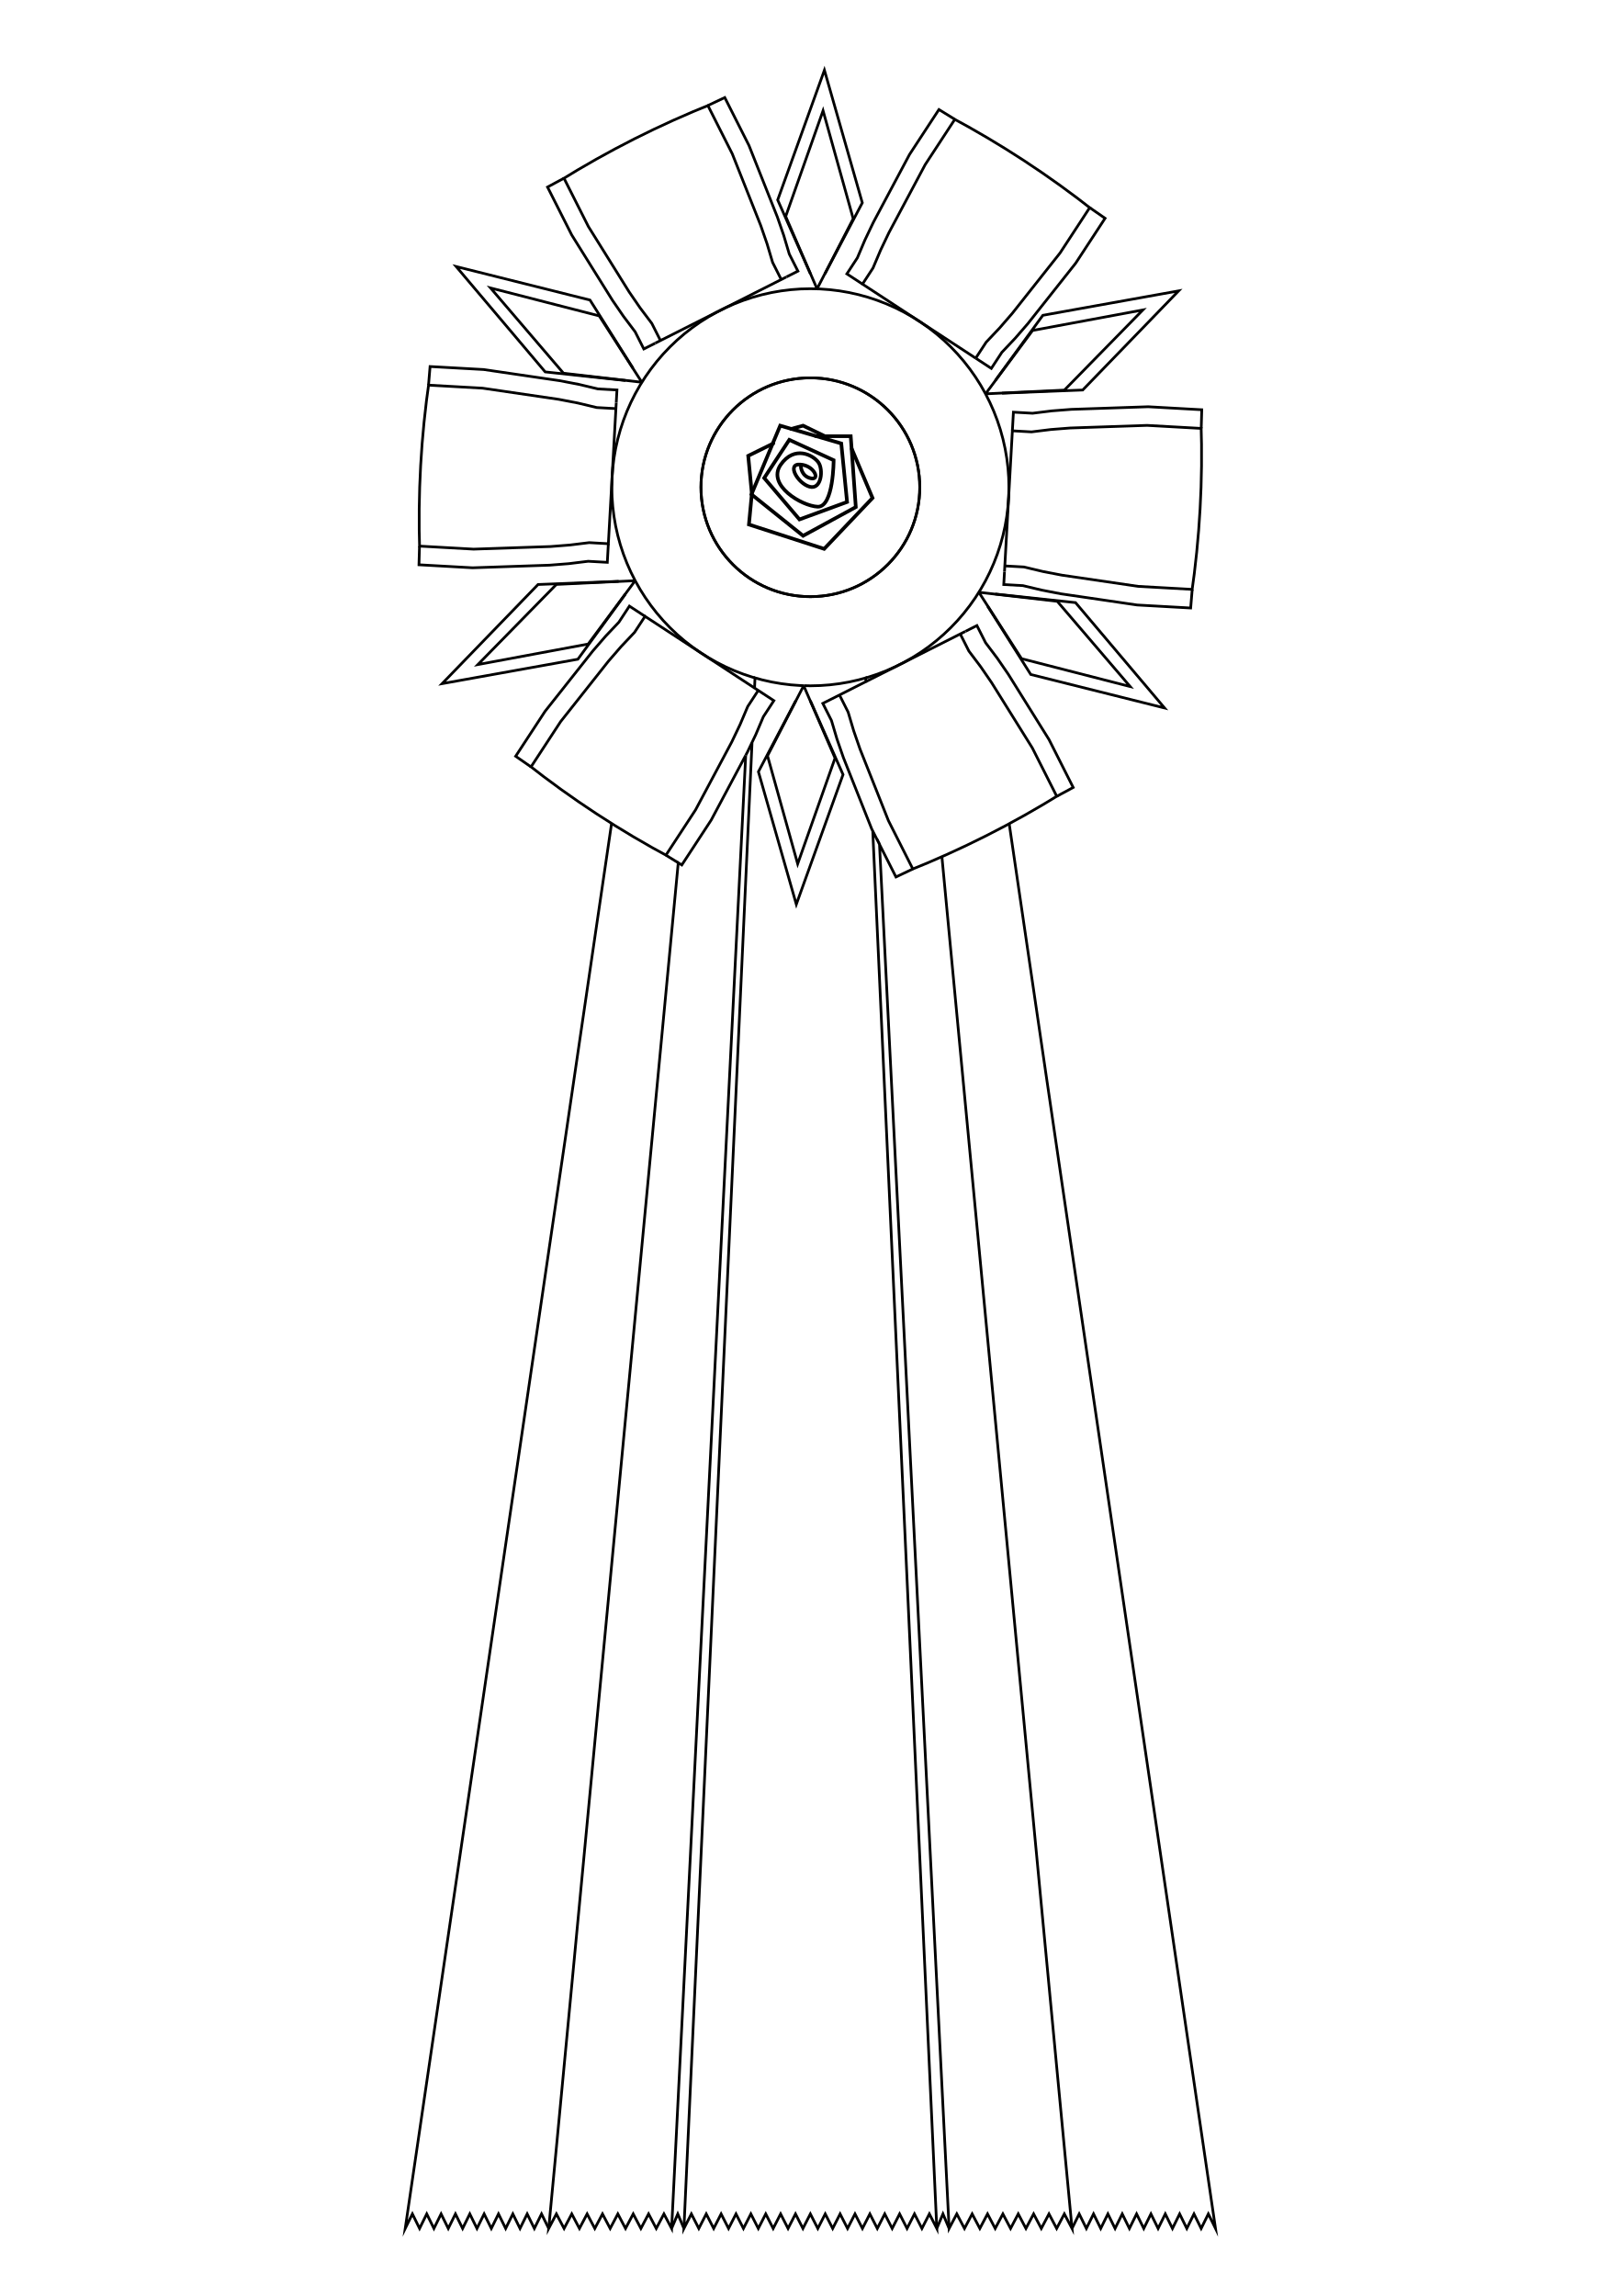
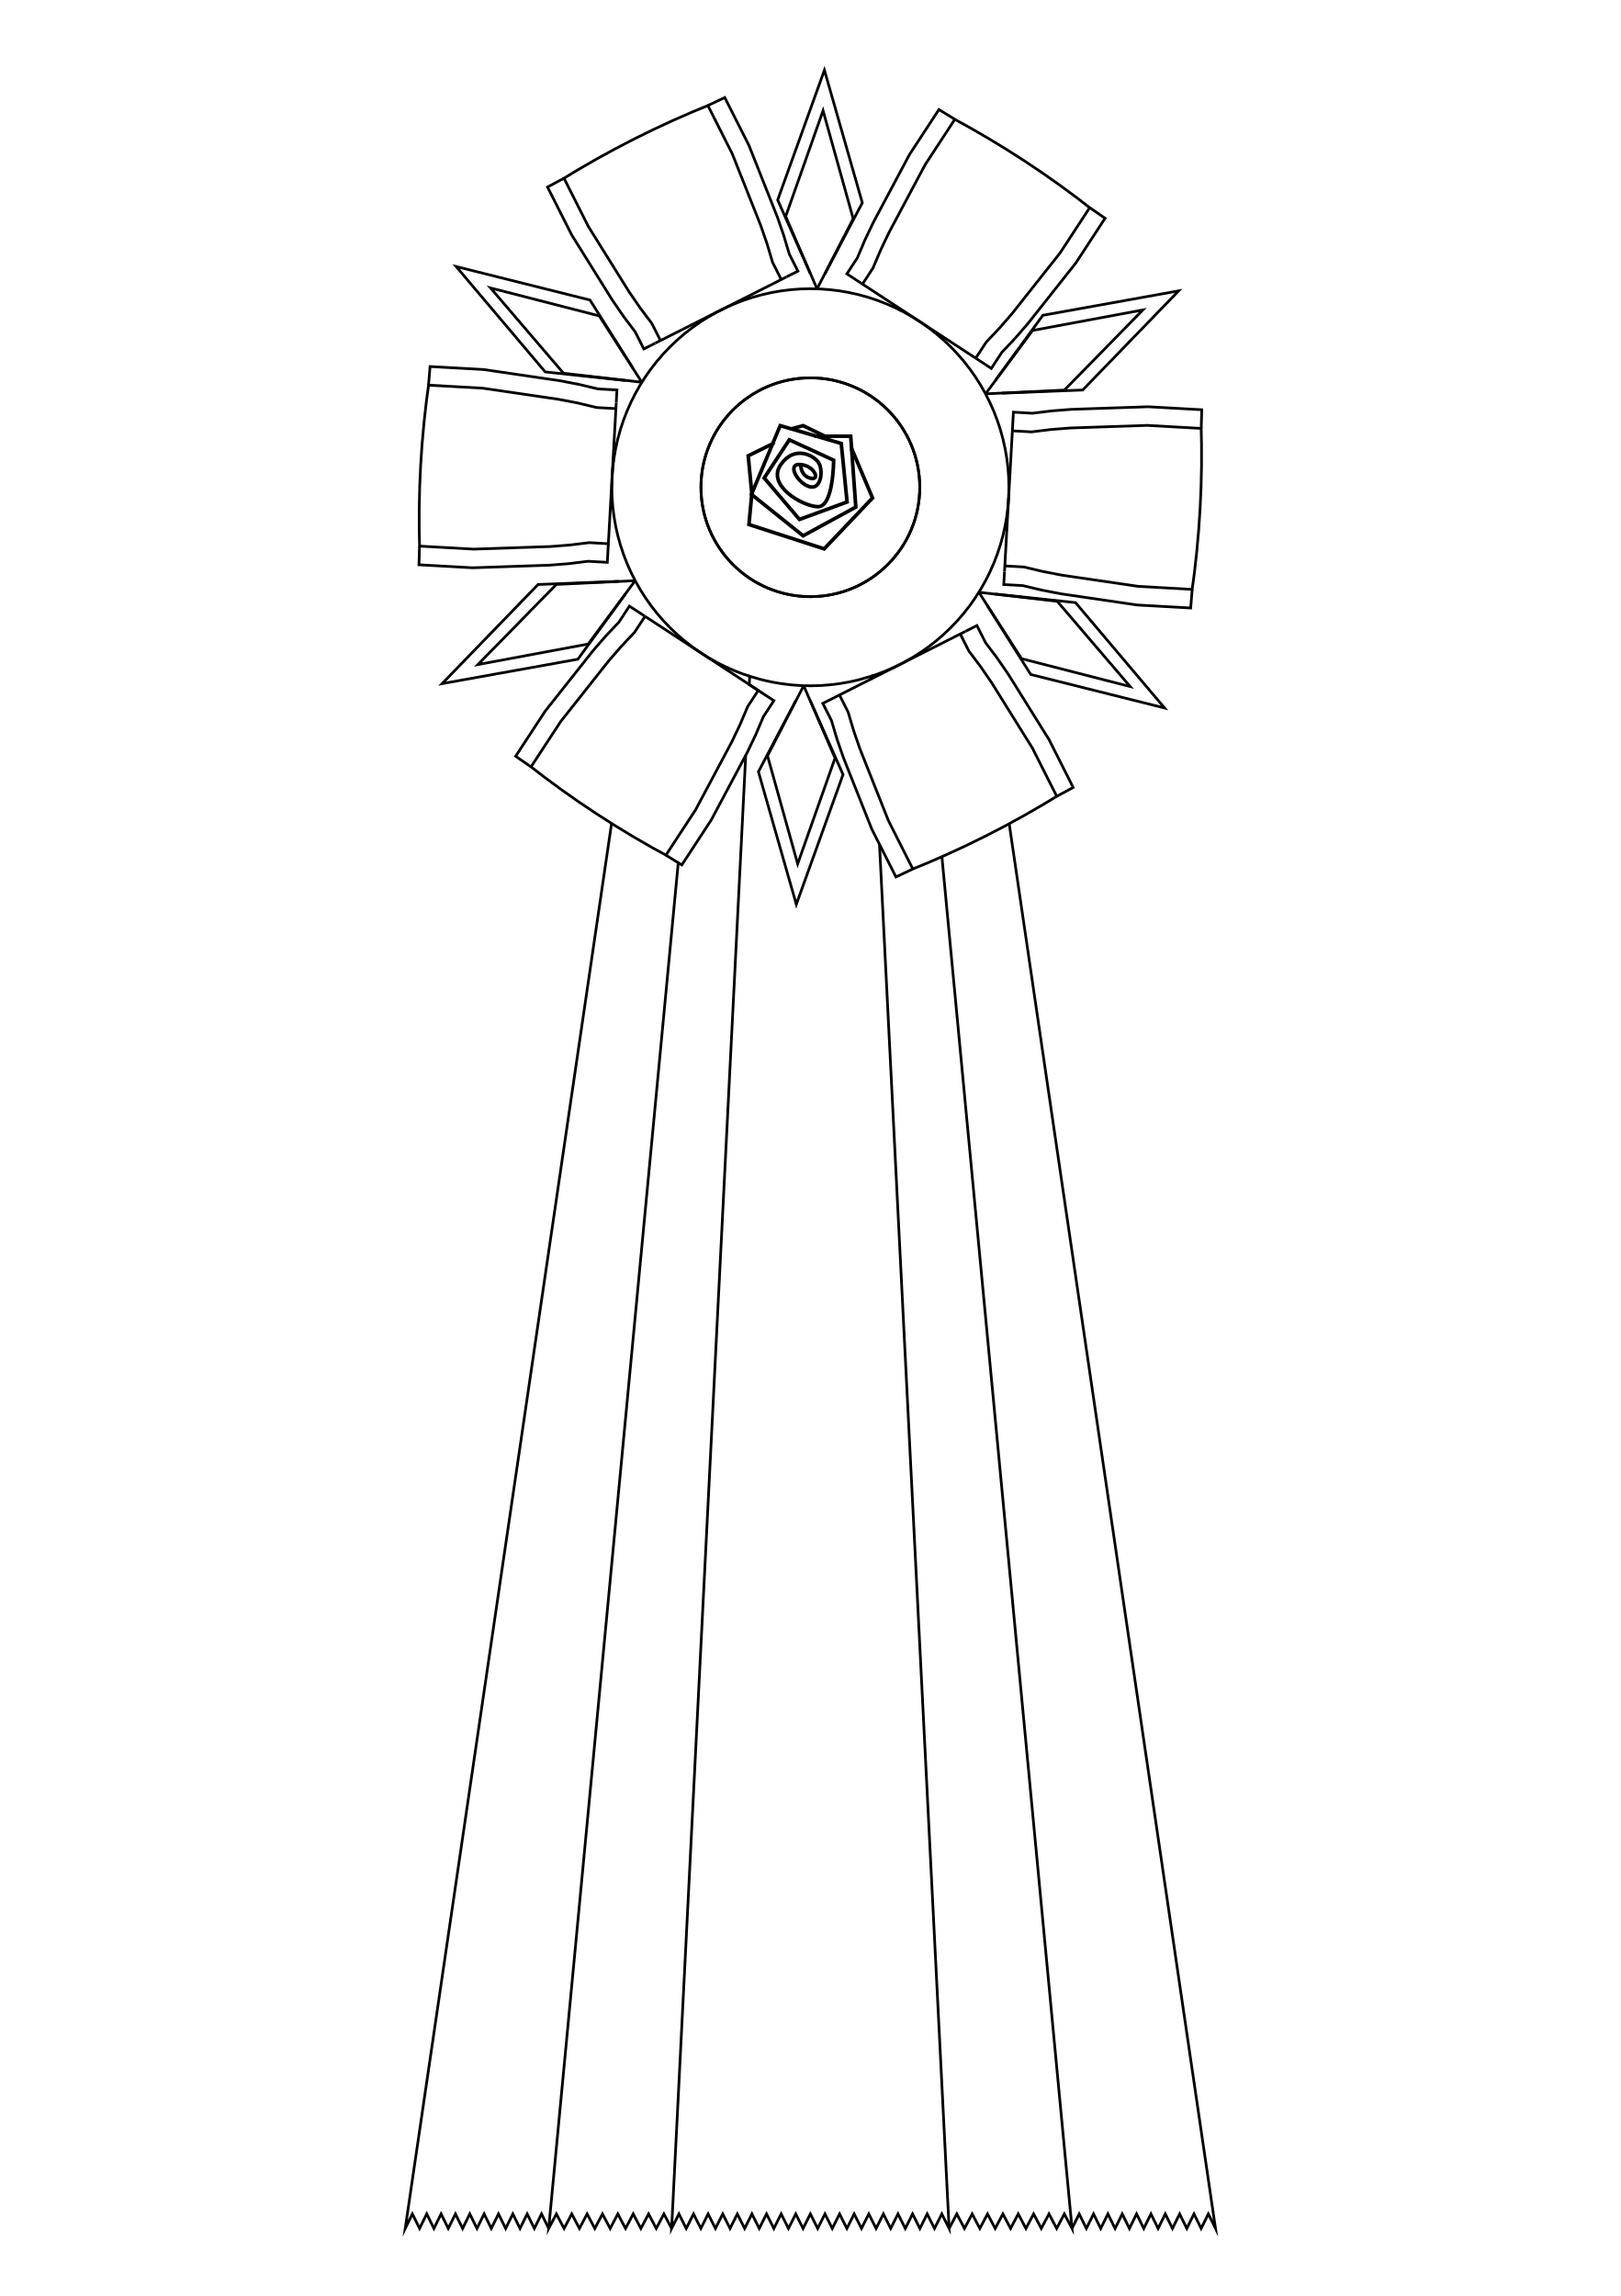
<svg xmlns="http://www.w3.org/2000/svg" xmlns:xlink="http://www.w3.org/1999/xlink" version="1.1" x="0px" y="0px" viewBox="0 0 600 850" style="enable-background:new 0 0 600 850;" xml:space="preserve">
  <style type="text/css">
.st4{fill:none;stroke:#000000;stroke-linecap:round;stroke-miterlimit:10;}
.st0_1{fill:none;}
.st0_2_pattern{fill:none;}
.st0_2{fill:none;}
.st0_3{fill:none;}
.st6{fill:none;stroke:#000000;stroke-miterlimit:10;}
.st1_1{fill:none;}
.st1_2_pattern{fill:none;}
.st1_2{fill:none;}
.st1_3{fill:none;}
.st2_1{fill:none;}
.st2_3{fill:none;}
.st_circel{fill:none;stroke:#000000;stroke-miterlimit:10;}
</style>
  <g id="Layer_1">
    <polygon class="st0_1" points="150.015,825 152.671,819.617 155.327,825 157.983,819.617 160.639,825 163.295,819.617 165.951,825 168.607,819.617 171.263,825 173.919,819.617 176.575,825 179.231,819.617 181.887,825 184.543,819.617 187.199,825 189.855,819.617 192.511,825 195.166,819.617 197.822,825 200.478,819.617 203.134,825 251.089,319.412 246.53,316.579 241.38,313.757 234.444,309.753 226.408,304.834" />
-     <polygon class="st0_1" points="278.409,274.846 276.065,279.619 248.635,825 250.915,819.617 253.194,825" />
-     <polygon class="st0_1" points="346.806,825 349.085,819.617 351.365,825 325.593,312.596 323.095,307.649" />
    <polygon class="st0_1" points="396.866,825 399.522,819.617 402.178,825 404.834,819.617 407.489,825 410.145,819.617 412.801,825 415.457,819.617 418.113,825 420.769,819.617 423.425,825 426.081,819.617 428.737,825 431.393,819.617 434.049,825 436.705,819.617 439.361,825 442.017,819.617 444.673,825 447.329,819.617 449.985,825 373.607,304.939 365.141,309.373 357.962,312.898 348.695,317.14" />
    <polygon class="st1_1" points="362.379,219.262 371.326,220.22 380.273,221.179 389.219,222.137 398.166,223.096 403.659,229.597 409.152,236.097 414.645,242.599 420.137,249.1 425.631,255.6 431.123,262.101 422.867,260.035 414.612,257.967 406.355,255.901 398.099,253.834 389.844,251.766 381.587,249.7 376.785,242.09 371.983,234.481 367.181,226.871" />
    <polygon class="st1_1" points="297.525,253.847 301.168,262.075 304.811,270.302 308.455,278.529 312.098,286.757 309.214,294.764 306.331,302.772 303.447,310.779 300.563,318.786 297.681,326.794 294.797,334.801 292.458,326.618 290.121,318.435 287.783,310.251 285.444,302.068 283.107,293.884 280.769,285.701 284.958,277.738 289.147,269.774 293.336,261.811" />
    <polygon class="st1_1" points="235.146,214.974 229.842,222.243 224.539,229.512 219.235,236.781 213.932,244.05 205.555,245.556 197.179,247.064 188.803,248.57 180.426,250.076 172.05,251.583 163.673,253.089 169.591,246.972 175.51,240.857 181.427,234.74 187.345,228.623 193.264,222.507 199.181,216.39 208.173,216.036 217.164,215.682 226.155,215.328" />
    <polygon class="st1_1" points="237.621,141.516 228.674,140.558 219.727,139.599 210.781,138.641 201.834,137.682 196.341,131.181 190.848,124.681 185.355,118.179 179.863,111.678 174.369,105.178 168.877,98.677 177.133,100.743 185.388,102.811 193.645,104.877 201.901,106.944 210.156,109.012 218.413,111.078 223.215,118.688 228.017,126.297 232.819,133.907" />
    <polygon class="st1_1" points="302.475,106.931 298.832,98.703 295.189,90.476 291.545,82.249 287.902,74.021 290.786,66.014 293.669,58.006 296.553,49.999 299.437,41.992 302.319,33.984 305.203,25.977 307.542,34.16 309.879,42.343 312.217,50.527 314.556,58.71 316.893,66.894 319.231,75.077 315.042,83.04 310.853,91.004 306.664,98.967" />
    <polygon class="st1_1" points="364.854,145.804 370.158,138.535 375.461,131.266 380.765,123.997 386.068,116.728 394.445,115.222 402.821,113.714 411.197,112.208 419.574,110.702 427.95,109.195 436.327,107.689 430.409,113.806 424.49,119.921 418.573,126.038 412.655,132.155 406.736,138.271 400.819,144.388 391.827,144.742 382.836,145.096 373.845,145.45" />
    <polygon class="st1_1" points="371.985,209.504 379.074,209.901 386.091,211.576 393.126,212.931 400.179,213.966 407.233,215.002 414.286,216.038 421.339,217.073 428.428,217.47 435.517,217.867 441.36,218.194 440.788,225.084 435.13,224.767 428.041,224.37 420.952,223.974 413.899,222.938 406.846,221.902 399.793,220.867 392.74,219.831 385.705,218.476 378.687,216.802 371.598,216.405" />
    <polygon class="st1_1" points="375.172,152.592 382.261,152.989 389.421,152.108 396.564,151.547 403.688,151.306 410.813,151.064 417.938,150.822 425.062,150.58 432.151,150.977 439.24,151.374 444.898,151.691 444.697,158.602 438.854,158.274 431.765,157.877 424.676,157.481 417.551,157.722 410.426,157.964 403.302,158.206 396.177,158.448 389.035,159.009 381.874,159.889 374.785,159.492" />
    <polygon class="st1_1" points="310.778,257.287 313.978,263.625 316.037,270.539 318.381,277.31 321.011,283.936 323.641,290.562 326.27,297.188 328.9,303.814 332.101,310.151 335.301,316.489 337.939,321.713 331.687,324.663 329.132,319.604 325.932,313.267 322.731,306.929 320.101,300.303 317.472,293.677 314.842,287.051 312.212,280.425 309.868,273.655 307.809,266.74 304.609,260.403" />
    <polygon class="st1_1" points="361.659,231.591 364.859,237.929 369.202,243.69 373.259,249.595 377.031,255.644 380.803,261.693 384.574,267.742 388.346,273.792 391.547,280.129 394.747,286.467 397.302,291.525 391.217,294.806 388.579,289.582 385.378,283.245 382.177,276.907 378.406,270.858 374.634,264.809 370.862,258.759 367.09,252.71 363.033,246.805 358.69,241.044 355.49,234.707" />
    <polygon class="st1_1" points="238.793,228.172 234.905,234.113 229.946,239.353 225.255,244.768 220.831,250.358 216.408,255.949 211.984,261.539 207.561,267.129 203.673,273.07 199.785,279.011 196.58,283.907 190.899,279.967 194.002,275.226 197.89,269.285 201.778,263.345 206.202,257.754 210.625,252.164 215.049,246.574 219.472,240.983 224.163,235.568 229.122,230.328 233.01,224.387" />
    <polygon class="st1_1" points="286.487,259.388 282.599,265.329 279.781,271.97 276.696,278.436 273.343,284.727 269.99,291.018 266.637,297.309 263.284,303.6 259.396,309.541 255.508,315.482 252.404,320.223 246.52,316.594 249.725,311.697 253.613,305.756 257.501,299.816 260.854,293.525 264.207,287.234 267.56,280.943 270.913,274.652 273.999,268.185 276.816,261.544 280.705,255.603" />
    <polygon class="st1_1" points="228.015,151.274 220.926,150.877 213.909,149.202 206.874,147.847 199.821,146.812 192.767,145.776 185.714,144.74 178.661,143.705 171.572,143.308 164.483,142.911 158.64,142.584 159.212,135.694 164.87,136.011 171.959,136.408 179.048,136.804 186.101,137.84 193.154,138.876 200.207,139.911 207.26,140.947 214.295,142.302 221.313,143.976 228.402,144.373" />
    <polygon class="st1_1" points="224.828,208.186 217.739,207.789 210.579,208.67 203.436,209.231 196.312,209.472 189.187,209.714 182.062,209.956 174.938,210.198 167.849,209.801 160.76,209.404 155.102,209.087 155.303,202.176 161.146,202.504 168.235,202.901 175.324,203.297 182.449,203.056 189.574,202.814 196.698,202.572 203.823,202.33 210.965,201.769 218.126,200.889 225.215,201.286" />
    <polygon class="st1_1" points="289.222,103.491 286.022,97.153 283.963,90.239 281.619,83.468 278.989,76.842 276.359,70.216 273.73,63.59 271.1,56.964 267.899,50.627 264.699,44.289 262.061,39.065 268.313,36.115 270.868,41.174 274.068,47.511 277.269,53.849 279.899,60.475 282.528,67.101 285.158,73.727 287.788,80.353 290.132,87.123 292.191,94.038 295.391,100.375" />
    <polygon class="st1_1" points="238.341,129.187 235.141,122.849 230.798,117.088 226.741,111.183 222.969,105.134 219.197,99.085 215.426,93.036 211.654,86.986 208.453,80.649 205.253,74.311 202.698,69.253 208.783,65.972 211.421,71.196 214.622,77.533 217.823,83.871 221.594,89.92 225.366,95.969 229.138,102.019 232.91,108.068 236.967,113.973 241.31,119.734 244.51,126.071" />
    <polygon class="st1_1" points="361.207,132.606 365.095,126.665 370.054,121.425 374.745,116.01 379.169,110.42 383.592,104.829 388.016,99.239 392.439,93.649 396.327,87.708 400.215,81.767 403.42,76.871 409.101,80.811 405.998,85.552 402.11,91.493 398.222,97.433 393.798,103.024 389.375,108.614 384.951,114.204 380.528,119.795 375.837,125.21 370.878,130.45 366.99,136.391" />
    <polygon class="st1_1" points="313.513,101.39 317.401,95.449 320.219,88.808 323.304,82.342 326.657,76.051 330.01,69.76 333.363,63.469 336.716,57.178 340.604,51.237 344.492,45.296 347.596,40.555 353.48,44.184 350.275,49.081 346.387,55.022 342.499,60.962 339.146,67.253 335.793,73.544 332.44,79.835 329.087,86.126 326.001,92.593 323.184,99.234 319.295,105.175" />
    <path class="st2_1" d="M373.5,180.389a73.5,73.5,0,1,0,-147,0a73.5,73.5,0,1,0,147,0zM340.5,180.389a40.5,40.5,0,1,0,-81,0a40.5,40.5,0,1,0,81,0z" fill-rule="evenodd" />
  </g>
  <g id="Layer_3">
    <g id="Layer_3_2">
      <defs>
        <pattern id="image_st0_2_pattern" patternUnits="userSpaceOnUse" width="100" height="100">
          <image xlink:href="" x="0" y="0" width="100" height="100" />
        </pattern>
        <pattern id="image_st1_2_pattern" patternUnits="userSpaceOnUse" width="100" height="100">
          <image xlink:href="" x="0" y="0" width="100" height="100" />
        </pattern>
      </defs>
      <polygon class="st0_2_pattern" points="276.065,279.62 263.284,303.6 252.404,320.223 251.089,319.412 203.134,825 205.978,819.617 208.822,825 211.666,819.617 214.51,825 217.353,819.617 220.197,825 223.041,819.617 225.885,825 228.729,819.617 231.572,825 234.416,819.617 237.26,825 240.104,819.617 242.948,825 245.791,819.617 248.635,825" />
      <polygon class="st0_2_pattern" points="351.365,825 354.209,819.617 357.052,825 359.896,819.617 362.74,825 365.584,819.617 368.428,825 371.271,819.617 374.115,825 376.959,819.617 379.803,825 382.647,819.617 385.49,825 388.334,819.617 391.178,825 394.022,819.617 396.866,825 348.695,317.14 343.364,319.468 337.931,321.697 331.687,324.663 325.593,312.596" />
      <polygon class="st1_2_pattern" points="371.865,211.643 371.985,209.504 379.074,209.901 386.091,211.576 393.126,212.931 421.339,217.073 441.343,218.193 442.128,212.374 443.022,204.416 443.737,196.447 444.274,188.468 444.632,180.479 444.81,172.48 444.81,164.471 444.679,158.601 424.676,157.481 396.177,158.448 389.035,159.009 381.874,159.889 374.785,159.492" />
      <polygon class="st1_2_pattern" points="308.865,258.253 310.778,257.287 313.978,263.625 316.037,270.539 318.381,277.31 328.9,303.814 337.931,321.697 343.364,319.468 350.703,316.263 357.962,312.898 365.141,309.373 372.238,305.689 379.255,301.844 386.19,297.839 391.209,294.79 382.177,276.907 367.09,252.71 363.033,246.805 358.69,241.044 355.49,234.707 357.402,233.741" />
      <polygon class="st1_2_pattern" points="238.793,228.172 234.905,234.113 229.946,239.353 225.255,244.768 207.561,267.129 196.589,283.893 201.236,287.483 207.681,292.237 214.225,296.84 220.867,301.295 227.606,305.599 234.444,309.753 241.38,313.757 246.53,316.579 257.501,299.816 270.913,274.652 273.999,268.185 276.816,261.544 280.704,255.604" />
      <polygon class="st1_2_pattern" points="228.135,149.135 228.015,151.274 220.926,150.877 213.909,149.202 206.874,147.847 178.661,143.705 158.657,142.585 157.872,148.404 156.978,156.362 156.263,164.331 155.726,172.31 155.368,180.299 155.19,188.298 155.19,196.307 155.321,202.177 175.324,203.297 203.823,202.33 210.965,201.769 218.126,200.889 225.215,201.286" />
      <polygon class="st1_2_pattern" points="291.135,102.525 289.222,103.491 286.022,97.153 283.963,90.239 281.619,83.468 271.1,56.964 262.069,39.081 256.636,41.31 249.297,44.515 242.038,47.88 234.859,51.405 227.762,55.089 220.745,58.934 213.81,62.939 208.791,65.988 217.823,83.871 232.91,108.068 236.967,113.973 241.31,119.734 244.51,126.071 242.598,127.037" />
      <polygon class="st1_2_pattern" points="361.207,132.606 365.095,126.665 370.054,121.425 374.745,116.01 392.439,93.649 403.411,76.885 398.764,73.295 392.319,68.541 385.775,63.938 379.133,59.483 372.394,55.179 365.556,51.025 358.62,47.021 353.47,44.199 342.499,60.962 329.087,86.126 326.001,92.593 323.184,99.234 319.296,105.174" />
    </g>
    <g id="Layer_3_3">
-       <path class="st0_3" d="M322.731,306.929 312.212,280.425 309.868,273.655 307.809,266.74 304.609,260.403 320.56,252.347 320.496,250.956 317.859,251.686 314.339,252.477 310.785,253.093 307.204,253.535 303.606,253.8 300,253.889 296.394,253.8 292.796,253.535 289.215,253.093 285.661,252.477 282.141,251.686 279.504,250.956 279.332,254.706 286.487,259.388 282.599,265.329 279.781,271.97 278.409,274.846 253.194,825 255.948,819.617 258.701,825 261.454,819.617 264.207,825 266.961,819.617 269.714,825 272.467,819.617 275.221,825 277.974,819.617 280.727,825 283.48,819.617 286.234,825 288.987,819.617 291.74,825 294.493,819.617 297.247,825 300,819.617 302.753,825 305.507,819.617 308.26,825 311.013,819.617 313.766,825 316.52,819.617 319.273,825 322.026,819.617 324.779,825 327.533,819.617 330.286,825 333.039,819.617 335.793,825 338.546,819.617 341.299,825 344.052,819.617 346.806,825 323.095,307.649zM294.797,334.801 280.769,285.701 297.525,253.847 312.098,286.757z" fill-rule="evenodd" />
+       <path class="st0_3" d="M322.731,306.929 312.212,280.425 309.868,273.655 307.809,266.74 304.609,260.403 322.513,251.36 322.463,250.352 317.859,251.686 314.339,252.477 310.785,253.093 307.204,253.535 303.606,253.8 300,253.889 296.394,253.8 292.796,253.535 289.215,253.093 285.661,252.477 282.141,251.686 277.537,250.352 277.383,253.43 286.487,259.388 282.599,265.329 279.781,271.97 276.696,278.436 276.065,279.619 248.635,825 251.339,819.617 254.042,825 256.745,819.617 259.449,825 262.152,819.617 264.856,825 267.559,819.617 270.263,825 272.966,819.617 275.669,825 278.373,819.617 281.076,825 283.78,819.617 286.483,825 289.186,819.617 291.89,825 294.593,819.617 297.297,825 300,819.617 302.703,825 305.407,819.617 308.11,825 310.814,819.617 313.517,825 316.22,819.617 318.924,825 321.627,819.617 324.331,825 327.034,819.617 329.737,825 332.441,819.617 335.144,825 337.848,819.617 340.551,825 343.255,819.617 345.958,825 348.661,819.617 351.365,825 325.593,312.596zM294.797,334.801 280.769,285.701 297.525,253.847 312.098,286.757z" fill-rule="evenodd" />
      <polygon class="st1_3" points="362.379,219.262 369.634,220.099 376.889,220.936 384.144,221.773 391.399,222.61 395.898,227.87 400.397,233.129 404.896,238.389 409.395,243.649 413.894,248.908 418.393,254.168 411.689,252.447 404.985,250.725 398.281,249.004 391.577,247.282 384.874,245.56 378.17,243.839 374.222,237.695 370.274,231.55 366.327,225.406" />
      <polygon class="st1_3" points="297.525,253.847 300.427,260.549 303.33,267.25 306.233,273.952 309.135,280.654 306.829,287.18 304.525,293.706 302.219,300.232 299.913,306.758 297.608,313.284 295.302,319.81 293.44,313.143 291.58,306.477 289.719,299.81 287.857,293.144 285.997,286.478 284.136,279.811 287.483,273.32 290.83,266.829 294.177,260.338" />
      <polygon class="st1_3" points="235.146,214.974 230.793,220.839 226.441,226.704 222.088,232.568 217.736,238.433 210.931,239.699 204.127,240.966 197.322,242.232 190.518,243.498 183.714,244.765 176.909,246.031 181.752,241.085 186.595,236.141 191.437,231.196 196.28,226.251 201.123,221.306 205.966,216.361 213.261,216.014 220.556,215.668 227.851,215.321" />
      <polygon class="st1_3" points="237.621,141.516 230.366,140.679 223.111,139.842 215.856,139.005 208.601,138.168 204.102,132.908 199.603,127.649 195.104,122.389 190.605,117.129 186.106,111.87 181.607,106.61 188.311,108.331 195.015,110.053 201.719,111.774 208.423,113.496 215.126,115.218 221.83,116.939 225.778,123.083 229.726,129.228 233.673,135.372" />
      <polygon class="st1_3" points="302.475,106.931 299.573,100.229 296.67,93.528 293.767,86.826 290.865,80.124 293.171,73.598 295.475,67.072 297.781,60.546 300.087,54.02 302.392,47.494 304.698,40.968 306.56,47.635 308.42,54.301 310.281,60.968 312.143,67.634 314.003,74.3 315.864,80.967 312.517,87.458 309.17,93.949 305.823,100.44" />
      <polygon class="st1_3" points="364.854,145.804 369.207,139.939 373.559,134.074 377.912,128.21 382.264,122.345 389.069,121.079 395.873,119.812 402.678,118.546 409.482,117.28 416.286,116.013 423.091,114.747 418.248,119.693 413.405,124.637 408.563,129.582 403.72,134.527 398.877,139.472 394.034,144.417 386.739,144.764 379.444,145.11 372.149,145.457" />
      <circle class="st2_3" cx="300" cy="180.389" r="40.5" />
    </g>
  </g>
  <g id="Layer_2_1">
    <g id="Layer_2_1_2">
      <polygon class="st0_2" points="276.065,279.62 263.284,303.6 252.404,320.223 251.089,319.412 203.134,825 205.978,819.617 208.822,825 211.666,819.617 214.51,825 217.353,819.617 220.197,825 223.041,819.617 225.885,825 228.729,819.617 231.572,825 234.416,819.617 237.26,825 240.104,819.617 242.948,825 245.791,819.617 248.635,825" />
      <polygon class="st0_2" points="351.365,825 354.209,819.617 357.052,825 359.896,819.617 362.74,825 365.584,819.617 368.428,825 371.271,819.617 374.115,825 376.959,819.617 379.803,825 382.647,819.617 385.49,825 388.334,819.617 391.178,825 394.022,819.617 396.866,825 348.695,317.14 343.364,319.468 337.931,321.697 331.687,324.663 325.593,312.596" />
      <polygon class="st1_2" points="371.865,211.643 371.985,209.504 379.074,209.901 386.091,211.576 393.126,212.931 421.339,217.073 441.343,218.193 442.128,212.374 443.022,204.416 443.737,196.447 444.274,188.468 444.632,180.479 444.81,172.48 444.81,164.471 444.679,158.601 424.676,157.481 396.177,158.448 389.035,159.009 381.874,159.889 374.785,159.492" />
      <polygon class="st1_2" points="308.865,258.253 310.778,257.287 313.978,263.625 316.037,270.539 318.381,277.31 328.9,303.814 337.931,321.697 343.364,319.468 350.703,316.263 357.962,312.898 365.141,309.373 372.238,305.689 379.255,301.844 386.19,297.839 391.209,294.79 382.177,276.907 367.09,252.71 363.033,246.805 358.69,241.044 355.49,234.707 357.402,233.741" />
      <polygon class="st1_2" points="238.793,228.172 234.905,234.113 229.946,239.353 225.255,244.768 207.561,267.129 196.589,283.893 201.236,287.483 207.681,292.237 214.225,296.84 220.867,301.295 227.606,305.599 234.444,309.753 241.38,313.757 246.53,316.579 257.501,299.816 270.913,274.652 273.999,268.185 276.816,261.544 280.704,255.604" />
      <polygon class="st1_2" points="228.135,149.135 228.015,151.274 220.926,150.877 213.909,149.202 206.874,147.847 178.661,143.705 158.657,142.585 157.872,148.404 156.978,156.362 156.263,164.331 155.726,172.31 155.368,180.299 155.19,188.298 155.19,196.307 155.321,202.177 175.324,203.297 203.823,202.33 210.965,201.769 218.126,200.889 225.215,201.286" />
      <polygon class="st1_2" points="291.135,102.525 289.222,103.491 286.022,97.153 283.963,90.239 281.619,83.468 271.1,56.964 262.069,39.081 256.636,41.31 249.297,44.515 242.038,47.88 234.859,51.405 227.762,55.089 220.745,58.934 213.81,62.939 208.791,65.988 217.823,83.871 232.91,108.068 236.967,113.973 241.31,119.734 244.51,126.071 242.598,127.037" />
      <polygon class="st1_2" points="361.207,132.606 365.095,126.665 370.054,121.425 374.745,116.01 392.439,93.649 403.411,76.885 398.764,73.295 392.319,68.541 385.775,63.938 379.133,59.483 372.394,55.179 365.556,51.025 358.62,47.021 353.47,44.199 342.499,60.962 329.087,86.126 326.001,92.593 323.184,99.234 319.296,105.174" />
    </g>
    <g id="Layer_2_1_3">
-       <path class="st0_3" d="M322.731,306.929 312.212,280.425 309.868,273.655 307.809,266.74 304.609,260.403 320.56,252.347 320.496,250.956 317.859,251.686 314.339,252.477 310.785,253.093 307.204,253.535 303.606,253.8 300,253.889 296.394,253.8 292.796,253.535 289.215,253.093 285.661,252.477 282.141,251.686 279.504,250.956 279.332,254.706 286.487,259.388 282.599,265.329 279.781,271.97 278.409,274.846 253.194,825 255.948,819.617 258.701,825 261.454,819.617 264.207,825 266.961,819.617 269.714,825 272.467,819.617 275.221,825 277.974,819.617 280.727,825 283.48,819.617 286.234,825 288.987,819.617 291.74,825 294.493,819.617 297.247,825 300,819.617 302.753,825 305.507,819.617 308.26,825 311.013,819.617 313.766,825 316.52,819.617 319.273,825 322.026,819.617 324.779,825 327.533,819.617 330.286,825 333.039,819.617 335.793,825 338.546,819.617 341.299,825 344.052,819.617 346.806,825 323.095,307.649zM294.797,334.801 280.769,285.701 297.525,253.847 312.098,286.757z" fill-rule="evenodd" />
+       <path class="st0_3" d="M322.731,306.929 312.212,280.425 309.868,273.655 307.809,266.74 304.609,260.403 322.513,251.36 322.463,250.352 317.859,251.686 314.339,252.477 310.785,253.093 307.204,253.535 303.606,253.8 300,253.889 296.394,253.8 292.796,253.535 289.215,253.093 285.661,252.477 282.141,251.686 277.537,250.352 277.383,253.43 286.487,259.388 282.599,265.329 279.781,271.97 276.696,278.436 276.065,279.619 248.635,825 251.339,819.617 254.042,825 256.745,819.617 259.449,825 262.152,819.617 264.856,825 267.559,819.617 270.263,825 272.966,819.617 275.669,825 278.373,819.617 281.076,825 283.78,819.617 286.483,825 289.186,819.617 291.89,825 294.593,819.617 297.297,825 300,819.617 302.703,825 305.407,819.617 308.11,825 310.814,819.617 313.517,825 316.22,819.617 318.924,825 321.627,819.617 324.331,825 327.034,819.617 329.737,825 332.441,819.617 335.144,825 337.848,819.617 340.551,825 343.255,819.617 345.958,825 348.661,819.617 351.365,825 325.593,312.596zM294.797,334.801 280.769,285.701 297.525,253.847 312.098,286.757z" fill-rule="evenodd" />
      <polygon class="st1_3" points="362.379,219.262 369.634,220.099 376.889,220.936 384.144,221.773 391.399,222.61 395.898,227.87 400.397,233.129 404.896,238.389 409.395,243.649 413.894,248.908 418.393,254.168 411.689,252.447 404.985,250.725 398.281,249.004 391.577,247.282 384.874,245.56 378.17,243.839 374.222,237.695 370.274,231.55 366.327,225.406" />
      <polygon class="st1_3" points="297.525,253.847 300.427,260.549 303.33,267.25 306.233,273.952 309.135,280.654 306.829,287.18 304.525,293.706 302.219,300.232 299.913,306.758 297.608,313.284 295.302,319.81 293.44,313.143 291.58,306.477 289.719,299.81 287.857,293.144 285.997,286.478 284.136,279.811 287.483,273.32 290.83,266.829 294.177,260.338" />
      <polygon class="st1_3" points="235.146,214.974 230.793,220.839 226.441,226.704 222.088,232.568 217.736,238.433 210.931,239.699 204.127,240.966 197.322,242.232 190.518,243.498 183.714,244.765 176.909,246.031 181.752,241.085 186.595,236.141 191.437,231.196 196.28,226.251 201.123,221.306 205.966,216.361 213.261,216.014 220.556,215.668 227.851,215.321" />
      <polygon class="st1_3" points="237.621,141.516 230.366,140.679 223.111,139.842 215.856,139.005 208.601,138.168 204.102,132.908 199.603,127.649 195.104,122.389 190.605,117.129 186.106,111.87 181.607,106.61 188.311,108.331 195.015,110.053 201.719,111.774 208.423,113.496 215.126,115.218 221.83,116.939 225.778,123.083 229.726,129.228 233.673,135.372" />
      <polygon class="st1_3" points="302.475,106.931 299.573,100.229 296.67,93.528 293.767,86.826 290.865,80.124 293.171,73.598 295.475,67.072 297.781,60.546 300.087,54.02 302.392,47.494 304.698,40.968 306.56,47.635 308.42,54.301 310.281,60.968 312.143,67.634 314.003,74.3 315.864,80.967 312.517,87.458 309.17,93.949 305.823,100.44" />
      <polygon class="st1_3" points="364.854,145.804 369.207,139.939 373.559,134.074 377.912,128.21 382.264,122.345 389.069,121.079 395.873,119.812 402.678,118.546 409.482,117.28 416.286,116.013 423.091,114.747 418.248,119.693 413.405,124.637 408.563,129.582 403.72,134.527 398.877,139.472 394.034,144.417 386.739,144.764 379.444,145.11 372.149,145.457" />
      <circle class="st2_3" cx="300" cy="180.389" r="40.5" />
    </g>
  </g>
  <g id="Layer_6">
    <polyline class="st6" points="226.4,304.888 150.015,825 152.671,819.617 155.327,825 157.983,819.617 160.639,825 163.295,819.617 165.951,825 168.607,819.617 171.263,825 173.919,819.617 176.575,825 179.231,819.617 181.887,825 184.543,819.617 187.199,825 189.855,819.617 192.511,825 195.166,819.617 197.822,825 200.478,819.617 203.092,824.915" />
-     <polyline class="st6" points="248.692,824.866 250.915,819.617 253.149,824.893" />
-     <polyline class="st6" points="346.851,824.893 349.085,819.617 351.308,824.866" />
    <polyline class="st6" points="396.908,824.915 399.522,819.617 402.178,825 404.834,819.617 407.489,825 410.145,819.617 412.801,825 415.457,819.617 418.113,825 420.769,819.617 423.425,825 426.081,819.617 428.737,825 431.393,819.617 434.049,825 436.705,819.617 439.361,825 442.017,819.617 444.673,825 447.329,819.617 449.985,825 373.615,304.992" />
-     <polyline class="st6" points="276.065,279.62 263.284,303.6 252.404,320.223 251.089,319.412 203.134,825 205.978,819.617 208.822,825 211.666,819.617 214.51,825 217.353,819.617 220.197,825 223.041,819.617 225.885,825 228.729,819.617 231.572,825 234.416,819.617 237.26,825 240.104,819.617 242.948,825 245.791,819.617 248.635,825 276.065,279.62" />
-     <polyline class="st6" points="337.886,321.718 331.687,324.663 325.593,312.596 351.365,825 354.209,819.617 357.052,825 359.896,819.617 362.74,825 365.584,819.617 368.428,825 371.271,819.617 374.115,825 376.959,819.617 379.803,825 382.647,819.617 385.49,825 388.334,819.617 391.178,825 394.022,819.617 396.866,825 348.7,317.192" />
+     <polyline class="st6" points="276.01,279.724 263.284,303.6 252.404,320.223 251.089,319.412 203.134,825 205.978,819.617 208.822,825 211.666,819.617 214.51,825 217.353,819.617 220.197,825 223.041,819.617 225.885,825 228.729,819.617 231.572,825 234.416,819.617 237.26,825 240.104,819.617 242.948,825 245.791,819.617 248.589,824.913" />
+     <polyline class="st6" points="337.886,321.718 331.687,324.663 325.649,312.706" />
+     <polyline class="st6" points="351.411,824.913 354.209,819.617 357.052,825 359.896,819.617 362.74,825 365.584,819.617 368.428,825 371.271,819.617 374.115,825 376.959,819.617 379.803,825 382.647,819.617 385.49,825 388.334,819.617 391.178,825 394.022,819.617 396.866,825 348.7,317.192" />
    <polyline class="st6" points="299.985,259.402 312.098,286.757 294.797,334.801 280.769,285.701 294.633,259.344" />
-     <polyline class="st6" points="297.479,253.827 296.394,253.8 292.796,253.535 289.215,253.093 285.661,252.477 282.141,251.686 279.504,250.956 279.332,254.706 286.487,259.388 282.599,265.329 279.781,271.97 278.409,274.846 253.194,825 255.948,819.617 258.701,825 261.454,819.617 264.207,825 266.961,819.617 269.714,825 272.467,819.617 275.221,825 277.974,819.617 280.727,825 283.48,819.617 286.234,825 288.987,819.617 291.74,825 294.493,819.617 297.247,825 300,819.617 302.753,825 305.507,819.617 308.26,825 311.013,819.617 313.766,825 316.52,819.617 319.273,825 322.026,819.617 324.779,825 327.533,819.617 330.286,825 333.039,819.617 335.793,825 338.546,819.617 341.299,825 344.052,819.617 346.806,825 323.095,307.649 322.731,306.929 312.212,280.425 309.868,273.655 307.809,266.74 304.609,260.403 320.56,252.347 320.496,250.956 317.859,251.686 314.339,252.477 310.785,253.093 307.204,253.535 303.606,253.8 300,253.889 297.572,253.829" />
+     <polyline class="st6" points="297.479,253.827 296.394,253.8 292.796,253.535 289.215,253.093 285.661,252.477 282.141,251.686 277.537,250.352 277.383,253.43 286.487,259.388 282.599,265.329 279.781,271.97 276.696,278.436 276.065,279.619 248.635,825 251.339,819.617 254.042,825 256.745,819.617 259.449,825 262.152,819.617 264.856,825 267.559,819.617 270.263,825 272.966,819.617 275.669,825 278.373,819.617 281.076,825 283.78,819.617 286.483,825 289.186,819.617 291.89,825 294.593,819.617 297.297,825 300,819.617 302.703,825 305.407,819.617 308.11,825 310.814,819.617 313.517,825 316.22,819.617 318.924,825 321.627,819.617 324.331,825 327.034,819.617 329.737,825 332.441,819.617 335.144,825 337.848,819.617 340.551,825 343.255,819.617 345.958,825 348.661,819.617 351.365,825 325.593,312.596 322.731,306.929 312.212,280.425 309.868,273.655 307.809,266.74 304.609,260.403 322.513,251.36 322.463,250.352 317.859,251.686 314.339,252.477 310.785,253.093 307.204,253.535 303.606,253.8 300,253.889 297.572,253.829" />
    <polyline class="st6" points="365.645,224.438 367.181,226.871 371.983,234.481 376.785,242.09 381.587,249.7 389.844,251.766 398.099,253.834 406.355,255.901 414.612,257.967 422.867,260.035 431.123,262.101 425.631,255.6 420.137,249.1 414.645,242.599 409.152,236.097 403.659,229.597 398.166,223.096 389.219,222.137 380.273,221.179 371.326,220.22 368.448,219.912" />
    <polyline class="st6" points="229.037,215.215 226.155,215.328 217.164,215.682 208.173,216.036 199.181,216.39 193.264,222.507 187.345,228.623 181.427,234.74 175.51,240.857 169.591,246.972 163.673,253.089 172.05,251.583 180.426,250.076 188.803,248.57 197.179,247.064 205.555,245.556 213.932,244.05 219.235,236.781 224.539,229.512 229.842,222.243 231.519,219.945" />
    <polyline class="st6" points="234.355,136.34 232.819,133.907 228.017,126.297 223.215,118.688 218.413,111.078 210.156,109.012 201.901,106.944 193.645,104.877 185.388,102.811 177.133,100.743 168.877,98.677 174.369,105.178 179.863,111.678 185.355,118.179 190.848,124.681 196.341,131.181 201.834,137.682 210.781,138.641 219.727,139.599 228.674,140.558 231.552,140.866" />
    <polyline class="st6" points="305.376,101.416 306.664,98.967 310.853,91.004 315.042,83.04 319.231,75.077 316.893,66.894 314.556,58.71 312.217,50.527 309.879,42.343 307.542,34.16 305.203,25.977 302.319,33.984 299.437,41.992 296.553,49.999 293.669,58.006 290.786,66.014 287.902,74.021 291.545,82.249 295.189,90.476 298.832,98.703 300.001,101.343" />
    <polyline class="st6" points="370.963,145.563 373.845,145.45 382.836,145.096 391.827,144.742 400.819,144.388 406.736,138.271 412.655,132.155 418.573,126.038 424.49,119.921 430.409,113.806 436.327,107.689 427.95,109.195 419.574,110.702 411.197,112.208 402.821,113.714 394.445,115.222 386.068,116.728 380.765,123.997 375.461,131.266 370.158,138.535 368.481,140.833" />
    <polyline class="st6" points="371.865,211.643 371.985,209.504 379.074,209.901 386.091,211.576 393.126,212.931 421.339,217.073 441.343,218.193 442.128,212.374 443.022,204.416 443.737,196.447 444.274,188.468 444.632,180.479 444.81,172.48 444.81,164.471 444.679,158.601 424.676,157.481 396.177,158.448 389.035,159.009 381.874,159.889 374.785,159.492 371.865,211.643" />
-     <polyline class="st6" points="310.801,257.332 313.978,263.625 316.037,270.539 318.381,277.31 328.9,303.814 337.931,321.697 343.364,319.468 350.703,316.263 357.962,312.898 365.141,309.373 372.238,305.689 379.255,301.844 386.19,297.839 391.209,294.79 382.177,276.907 367.09,252.71 363.033,246.805 358.69,241.044 355.49,234.707 357.402,233.741 320.609,252.322" />
-     <polyline class="st6" points="279.283,254.674 238.793,228.172 234.905,234.113 229.946,239.353 225.255,244.768 207.561,267.129 196.589,283.893 201.236,287.483 207.681,292.237 214.225,296.84 220.867,301.295 227.606,305.599 234.444,309.753 241.38,313.757 246.53,316.579 257.501,299.816 270.913,274.652 273.999,268.185 276.816,261.544 280.677,255.646" />
+     <polyline class="st6" points="310.801,257.332 313.978,263.625 316.037,270.539 318.381,277.31 328.9,303.814 337.931,321.697 343.364,319.468 350.703,316.263 357.962,312.898 365.141,309.373 372.238,305.689 379.255,301.844 386.19,297.839 391.209,294.79 382.177,276.907 367.09,252.71 363.033,246.805 358.69,241.044 355.49,234.707 357.402,233.741 322.562,251.336" />
+     <polyline class="st6" points="238.793,228.172 234.905,234.113 229.946,239.353 225.255,244.768 207.561,267.129 196.589,283.893 201.236,287.483 207.681,292.237 214.225,296.84 220.867,301.295 227.606,305.599 234.444,309.753 241.38,313.757 246.53,316.579 257.501,299.816 270.913,274.652 273.999,268.185 276.816,261.544 280.704,255.604 238.793,228.172" />
    <polyline class="st6" points="228.135,149.135 228.015,151.274 220.926,150.877 213.909,149.202 206.874,147.847 178.661,143.705 158.657,142.585 157.872,148.404 156.978,156.362 156.263,164.331 155.726,172.31 155.368,180.299 155.19,188.298 155.19,196.307 155.321,202.177 175.324,203.297 203.823,202.33 210.965,201.769 218.126,200.889 225.215,201.286 228.135,149.135" />
    <polyline class="st6" points="291.135,102.525 289.222,103.491 286.022,97.153 283.963,90.239 281.619,83.468 271.1,56.964 262.069,39.081 256.636,41.31 249.297,44.515 242.038,47.88 234.859,51.405 227.762,55.089 220.745,58.934 213.81,62.939 208.791,65.988 217.823,83.871 232.91,108.068 236.967,113.973 241.31,119.734 244.51,126.071 242.598,127.037 291.135,102.525" />
    <polyline class="st6" points="361.207,132.606 365.095,126.665 370.054,121.425 374.745,116.01 392.439,93.649 403.411,76.885 398.764,73.295 392.319,68.541 385.775,63.938 379.133,59.483 372.394,55.179 365.556,51.025 358.62,47.021 353.47,44.199 342.499,60.962 329.087,86.126 326.001,92.593 323.184,99.234 319.296,105.174 361.207,132.606" />
    <polyline class="st6" points="371.862,211.693 371.598,216.405 378.687,216.802 385.705,218.476 392.74,219.831 399.793,220.867 406.846,221.902 413.899,222.938 420.952,223.974 428.041,224.37 435.13,224.767 440.788,225.084 441.356,218.241" />
    <polyline class="st6" points="444.698,158.555 444.898,151.691 439.24,151.374 432.151,150.977 425.062,150.58 417.938,150.822 410.813,151.064 403.688,151.306 396.564,151.547 389.421,152.108 382.261,152.989 375.172,152.592 374.788,159.442" />
-     <polyline class="st6" points="323.15,307.759 325.571,312.551" />
    <polyline class="st6" points="391.259,294.784 397.302,291.525 394.747,286.467 391.547,280.129 388.346,273.792 384.574,267.742 380.803,261.693 377.031,255.644 373.259,249.595 369.202,243.69 364.859,237.929 361.659,231.591 357.447,233.719" />
    <polyline class="st6" points="238.751,228.145 233.01,224.387 229.122,230.328 224.163,235.568 219.472,240.983 215.049,246.574 210.625,252.164 206.202,257.754 201.778,263.345 197.89,269.285 194.002,275.226 190.899,279.967 196.541,283.88" />
    <polyline class="st6" points="246.56,316.619 251.046,319.386" />
-     <polyline class="st6" points="276.088,279.576 276.696,278.436 278.354,274.962" />
    <polyline class="st6" points="228.138,149.085 228.402,144.373 221.313,143.976 214.295,142.302 207.26,140.947 200.207,139.911 193.154,138.876 186.101,137.84 179.048,136.804 171.959,136.408 164.87,136.011 159.212,135.694 158.644,142.537" />
    <polyline class="st6" points="155.302,202.223 155.102,209.087 160.76,209.404 167.849,209.801 174.938,210.198 182.062,209.956 189.187,209.714 196.312,209.472 203.436,209.231 210.579,208.67 217.739,207.789 224.828,208.186 225.212,201.336" />
    <polyline class="st6" points="291.18,102.502 295.391,100.375 292.191,94.038 290.132,87.123 287.788,80.353 285.158,73.727 282.528,67.101 279.899,60.475 277.269,53.849 274.068,47.511 270.868,41.174 268.313,36.115 262.104,39.045" />
    <polyline class="st6" points="208.741,65.994 202.698,69.253 205.253,74.311 208.453,80.649 211.654,86.986 215.426,93.036 219.197,99.085 222.969,105.134 226.741,111.183 230.798,117.088 235.141,122.849 238.341,129.187 242.553,127.059" />
    <polyline class="st6" points="361.249,132.633 366.99,136.391 370.878,130.45 375.837,125.21 380.528,119.795 384.951,114.204 389.375,108.614 393.798,103.024 398.222,97.433 402.11,91.493 405.998,85.552 409.101,80.811 403.459,76.898" />
    <polyline class="st6" points="353.44,44.159 347.596,40.555 344.492,45.296 340.604,51.237 336.716,57.178 333.363,63.469 330.01,69.76 326.657,76.051 323.304,82.342 320.219,88.808 317.401,95.449 313.513,101.39 319.253,105.148" />
    <polyline class="st6" points="362.379,219.262 369.634,220.099 376.889,220.936 384.144,221.773 391.399,222.61 395.898,227.87 400.397,233.129 404.896,238.389 409.395,243.649 413.894,248.908 418.393,254.168 411.689,252.447 404.985,250.725 398.281,249.004 391.577,247.282 384.874,245.56 378.17,243.839 374.222,237.695 370.274,231.55 366.327,225.406 362.379,219.262" />
    <polyline class="st6" points="297.525,253.847 300.427,260.549 303.33,267.25 306.233,273.952 309.135,280.654 306.829,287.18 304.525,293.706 302.219,300.232 299.913,306.758 297.608,313.284 295.302,319.81 293.44,313.143 291.58,306.477 289.719,299.81 287.857,293.144 285.997,286.478 284.136,279.811 287.483,273.32 290.83,266.829 294.177,260.338 297.525,253.847" />
    <polyline class="st6" points="235.146,214.974 230.793,220.839 226.441,226.704 222.088,232.568 217.736,238.433 210.931,239.699 204.127,240.966 197.322,242.232 190.518,243.498 183.714,244.765 176.909,246.031 181.752,241.085 186.595,236.141 191.437,231.196 196.28,226.251 201.123,221.306 205.966,216.361 213.261,216.014 220.556,215.668 227.851,215.321 235.146,214.974" />
    <polyline class="st6" points="237.621,141.516 230.366,140.679 223.111,139.842 215.856,139.005 208.601,138.168 204.102,132.908 199.603,127.649 195.104,122.389 190.605,117.129 186.106,111.87 181.607,106.61 188.311,108.331 195.015,110.053 201.719,111.774 208.423,113.496 215.126,115.218 221.83,116.939 225.778,123.083 229.726,129.228 233.673,135.372 237.621,141.516" />
    <polyline class="st6" points="302.475,106.931 299.573,100.229 296.67,93.528 293.767,86.826 290.865,80.124 293.171,73.598 295.475,67.072 297.781,60.546 300.087,54.02 302.392,47.494 304.698,40.968 306.56,47.635 308.42,54.301 310.281,60.968 312.143,67.634 314.003,74.3 315.864,80.967 312.517,87.458 309.17,93.949 305.823,100.44 302.475,106.931" />
    <polyline class="st6" points="364.854,145.804 369.207,139.939 373.559,134.074 377.912,128.21 382.264,122.345 389.069,121.079 395.873,119.812 402.678,118.546 409.482,117.28 416.286,116.013 423.091,114.747 418.248,119.693 413.405,124.637 408.563,129.582 403.72,134.527 398.877,139.472 394.034,144.417 386.739,144.764 379.444,145.11 372.149,145.457 364.854,145.804" />
-     <polyline class="st6" points="320.544,250.943 321.336,250.724 324.761,249.592 328.127,248.294 331.425,246.832 334.648,245.21 337.787,243.432 340.834,241.502 343.784,239.425 346.628,237.205 349.36,234.849 351.972,232.361 354.46,229.749 356.816,227.017 359.036,224.173 361.113,221.223 363.043,218.176 364.821,215.037 366.443,211.814 367.905,208.516 369.203,205.15 370.335,201.725 371.297,198.248 372.088,194.728 372.704,191.174 373.146,187.593 373.411,183.995 373.5,180.389 373.411,176.783 373.146,173.185 372.704,169.604 372.088,166.05 371.297,162.53 370.335,159.053 369.203,155.628 367.905,152.262 366.443,148.964 364.821,145.741 363.043,142.602 361.113,139.555 359.036,136.605 356.816,133.761 354.46,131.029 351.972,128.417 349.36,125.929 346.628,123.573 343.784,121.353 340.834,119.276 337.787,117.346 334.648,115.568 331.425,113.946 328.127,112.484 324.761,111.186 321.336,110.054 317.859,109.092 314.339,108.301 310.785,107.685 307.204,107.243 303.606,106.978 300,106.889 296.394,106.978 292.796,107.243 289.215,107.685 285.661,108.301 282.141,109.092 278.664,110.054 275.239,111.186 271.873,112.484 268.575,113.946 265.352,115.568 262.213,117.346 259.166,119.276 256.216,121.353 253.372,123.573 250.64,125.929 248.028,128.417 245.54,131.029 243.184,133.761 240.964,136.605 238.887,139.555 236.957,142.602 235.179,145.741 233.557,148.964 232.095,152.262 230.797,155.628 229.665,159.053 228.703,162.53 227.912,166.05 227.296,169.604 226.854,173.185 226.589,176.783 226.5,180.389 226.589,183.995 226.854,187.593 227.296,191.174 227.912,194.728 228.703,198.248 229.665,201.725 230.797,205.15 232.095,208.516 233.557,211.814 235.179,215.037 236.957,218.176 238.887,221.223 240.964,224.173 243.184,227.017 245.54,229.749 248.028,232.361 250.64,234.849 253.372,237.205 256.216,239.425 259.166,241.502 262.213,243.432 265.352,245.21 268.575,246.832 271.873,248.294 275.239,249.592 278.664,250.724 279.456,250.943" />
+     <polyline class="st6" points="322.51,250.336 324.761,249.592 328.127,248.294 331.425,246.832 334.648,245.21 337.787,243.432 340.834,241.502 343.784,239.425 346.628,237.205 349.36,234.849 351.972,232.361 354.46,229.749 356.816,227.017 359.036,224.173 361.113,221.223 363.043,218.176 364.821,215.037 366.443,211.814 367.905,208.516 369.203,205.15 370.335,201.725 371.297,198.248 372.088,194.728 372.704,191.174 373.146,187.593 373.411,183.995 373.5,180.389 373.411,176.783 373.146,173.185 372.704,169.604 372.088,166.05 371.297,162.53 370.335,159.053 369.203,155.628 367.905,152.262 366.443,148.964 364.821,145.741 363.043,142.602 361.113,139.555 359.036,136.605 356.816,133.761 354.46,131.029 351.972,128.417 349.36,125.929 346.628,123.573 343.784,121.353 340.834,119.276 337.787,117.346 334.648,115.568 331.425,113.946 328.127,112.484 324.761,111.186 321.336,110.054 317.859,109.092 314.339,108.301 310.785,107.685 307.204,107.243 303.606,106.978 300,106.889 296.394,106.978 292.796,107.243 289.215,107.685 285.661,108.301 282.141,109.092 278.664,110.054 275.239,111.186 271.873,112.484 268.575,113.946 265.352,115.568 262.213,117.346 259.166,119.276 256.216,121.353 253.372,123.573 250.64,125.929 248.028,128.417 245.54,131.029 243.184,133.761 240.964,136.605 238.887,139.555 236.957,142.602 235.179,145.741 233.557,148.964 232.095,152.262 230.797,155.628 229.665,159.053 228.703,162.53 227.912,166.05 227.296,169.604 226.854,173.185 226.589,176.783 226.5,180.389 226.589,183.995 226.854,187.593 227.296,191.174 227.912,194.728 228.703,198.248 229.665,201.725 230.797,205.15 232.095,208.516 233.557,211.814 235.179,215.037 236.957,218.176 238.887,221.223 240.964,224.173 243.184,227.017 245.54,229.749 248.028,232.361 250.64,234.849 253.372,237.205 256.216,239.425 259.166,241.502 262.213,243.432 265.352,245.21 268.575,246.832 271.873,248.294 275.239,249.592 277.49,250.336" />
    <circle class="st6" cx="300" cy="180.389" r="40.5" />
  </g>
  <g id="Layer_rose">
    <path class="st4" d="M73.8,69.1c0,0,0.2,2.6,2.8,3.1s0.8-3.6-3-3.8c-3.8-0.3-0.7,5.2,2.6,6.1c3.3,0.9,3.8-4.8,2.4-6.7     c-1.4-2-6.6-4.8-10.4,0.7c-3.8,5.6,5.8,11.3,10.2,11.5c4.4,0.2,4.4-12.8,4.4-12.8l-12.2-5.6l-6.9,10.5l9.7,11.4l13.1-4.8l-1.6-16.1     l-16.8-4.9l-7.9,18.9L74.4,88l14.5-7.9l-1.4-19.5l-9.7,0" transform="matrix(1.34567 0 0 1.34567 197.191 79.935)" />
    <polyline class="st4" points="66.2,62.6 59.3,66 60.3,76.4 59.5,84.9 80.2,91.6 93.5,77.6 87.8,64.1 " transform="matrix(1.34567 0 0 1.34567 197.191 79.935)" />
    <polyline class="st4" points="71.1,58.6 74.4,57.7 80.6,60.7 " transform="matrix(1.34567 0 0 1.34567 197.191 79.935)" />
    <circle class="st_circel" cx="300" cy="180.389" r="40.5" />
  </g>
</svg>
